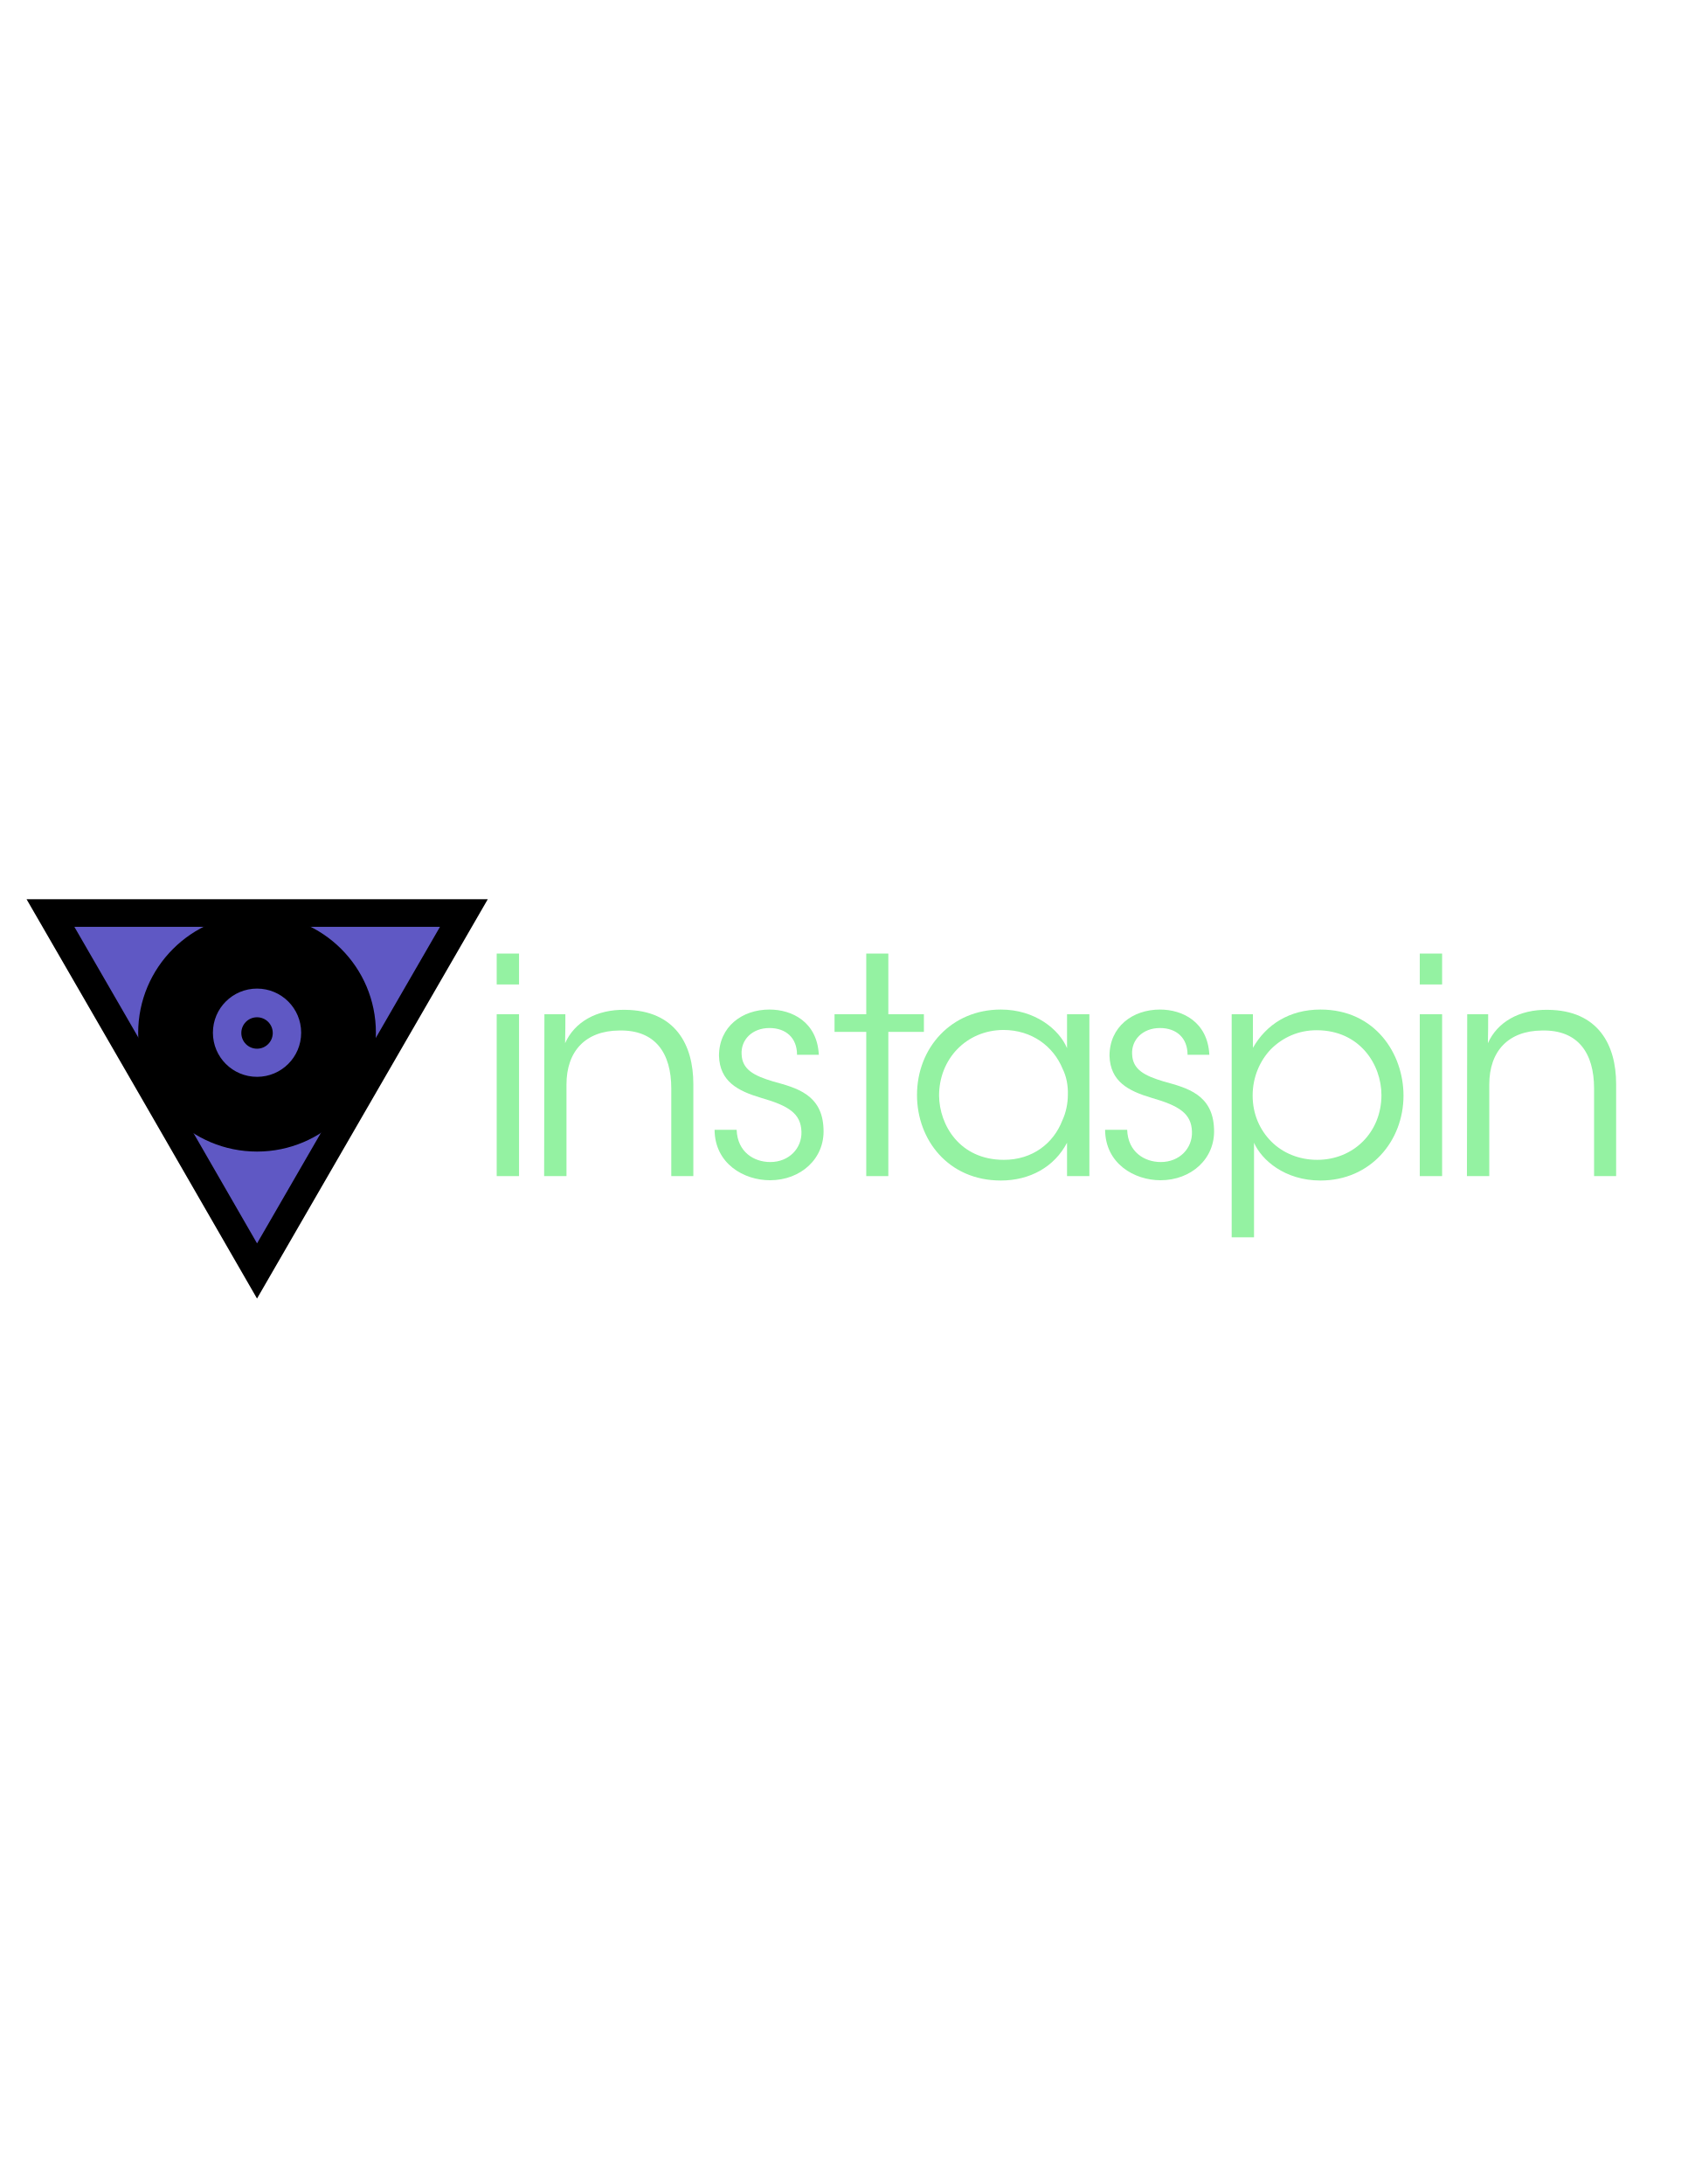
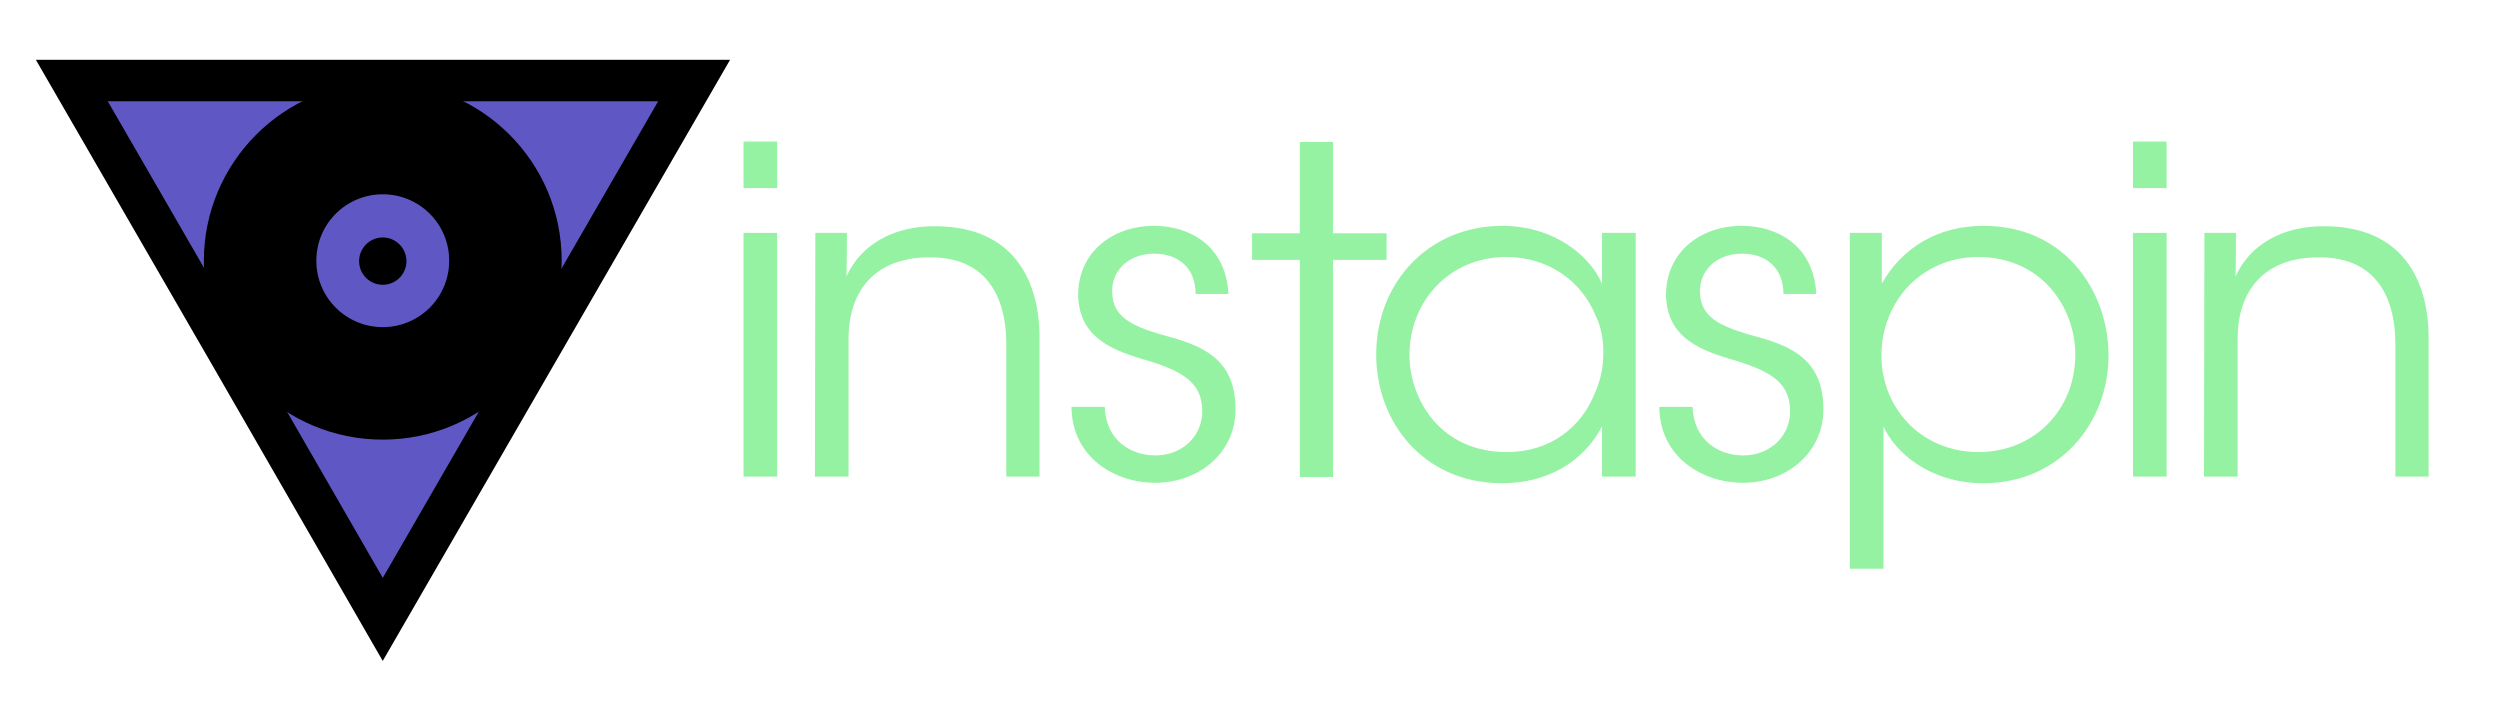
- <svg xmlns="http://www.w3.org/2000/svg" version="1.1" id="Layer_1" x="0px" y="0px" viewBox="0 0 612 792" enable-background="new 0 0 612 792" xml:space="preserve">
+ <svg xmlns="http://www.w3.org/2000/svg" version="1.1" id="Layer_1" x="0px" y="0px" viewBox="0 310.1 602.2 168.7" enable-background="new 0 310.1 602.2 168.7" xml:space="preserve">
  <g>
-     <path fill="#94F2A2" d="M180.1,345.8h8.1V357h-8.1V345.8z M180.1,367.8h8.1v58.7h-8.1V367.8z" />
-     <path fill="#94F2A2" d="M197.4,367.8h7.6c0,3.3,0,6.6-0.1,10.5c3.4-7.6,11.3-12.3,21.8-12.1c18.2,0.2,24.7,12.7,24.7,26.9v33.4h-8   v-31.8c0-12.7-5.7-21.3-18.9-21c-12.1,0.1-19.1,7.4-19.1,19.6v33.2h-8.1L197.4,367.8L197.4,367.8z" />
-     <path fill="#94F2A2" d="M289,382.5c0-6.2-4.1-9.7-10-9.7c-6.4,0-10.4,4.4-10.1,9.5c0.2,5.6,4.5,7.8,11.5,9.9   c8.4,2.3,17.8,4.7,18.2,17.2c0.5,10.8-8.3,18.6-19.4,18.6c-9.5,0-20-6-20.1-18.3h8c0.3,8.1,6.3,11.7,12.2,11.7   c6.8,0,11.5-5,11.3-11c-0.2-6.6-4.6-9.4-14.7-12.3c-8.4-2.5-14.9-5.9-15.2-15.2c0-10.6,8.4-16.8,18.3-16.8   c8.2,0,17.3,4.5,17.9,16.4L289,382.5L289,382.5z" />
-     <path fill="#94F2A2" d="M314.1,374.2h-11.5v-6.4h11.5v-22h8v22h12.9v6.4h-12.9v52.3h-8V374.2z" />
-     <path fill="#94F2A2" d="M395,426.5h-8.1v-12.1c-4.6,8.8-13.5,13.7-24,13.7c-19.1,0-30.4-14.8-30.4-31c0-17.2,12.5-31,30.4-31   c12.5,0,21.2,7.3,24,14v-12.3h8.1V426.5z M340.5,397.3c0.1,10.6,7.4,23.3,23.5,23.3c10.4,0,18-6,21.2-14.3c1.3-2.8,2-6.1,2-9.3   c0.1-3.3-0.5-6.6-1.9-9.4c-3.3-8.1-11.1-14.1-21.5-14.1C350.3,373.6,340.5,384.1,340.5,397.3L340.5,397.3z" />
-     <path fill="#94F2A2" d="M430.6,382.5c0-6.2-4.1-9.7-10-9.7c-6.4,0-10.4,4.4-10.1,9.5c0.2,5.6,4.5,7.8,11.5,9.9   c8.4,2.3,17.8,4.7,18.2,17.2c0.5,10.8-8.3,18.6-19.4,18.6c-9.5,0-20-6-20.1-18.3h8c0.3,8.1,6.3,11.7,12.2,11.7   c6.8,0,11.5-5,11.3-11c-0.2-6.6-4.6-9.4-14.7-12.3c-8.4-2.5-14.9-5.9-15.2-15.2c0-10.6,8.4-16.8,18.3-16.8   c8.2,0,17.3,4.5,17.9,16.4L430.6,382.5L430.6,382.5z" />
-     <path fill="#94F2A2" d="M446.7,367.8h7.6V380c4.8-8.5,13.3-13.9,24.5-13.9c19.8,0,30.1,16,30.1,31.2c0,16.4-11.9,30.8-30.1,30.8   c-13,0-21.4-7.5-24.1-13.7v12v22.3h-8.1V367.8z M500.9,397.1c0-11-7.8-23.5-23.5-23.5c-6.6,0-12.3,2.6-16.6,6.9   c-4,4.2-6.6,10.1-6.6,16.8c0,6.6,2.5,12.4,6.8,16.7c4.1,4.1,10,6.6,16.6,6.6C490.8,420.6,500.9,410.6,500.9,397.1L500.9,397.1z" />
-     <path fill="#94F2A2" d="M514.8,345.8h8.1V357h-8.1V345.8z M514.8,367.8h8.1v58.7h-8.1V367.8z" />
-     <path fill="#94F2A2" d="M532,367.8h7.6c0,3.3,0,6.6-0.1,10.5c3.4-7.6,11.3-12.3,21.8-12.1c18.2,0.2,24.7,12.7,24.7,26.9v33.4h-8   v-31.8c0-12.7-5.7-21.3-18.9-21c-12.1,0.1-19.1,7.4-19.1,19.6v33.2h-8.1L532,367.8L532,367.8z" />
+     <g>
+       <path fill="#94F2A2" d="M179.1,344.2h8.1v11.2h-8.1V344.2z M179.1,366.2h8.1v58.7h-8.1V366.2z" />
+       <path fill="#94F2A2" d="M196.4,366.2h7.6c0,3.3,0,6.6-0.1,10.5c3.4-7.6,11.3-12.3,21.8-12.1c18.2,0.2,24.7,12.7,24.7,26.9v33.4h-8    v-31.8c0-12.7-5.7-21.3-18.9-21c-12.1,0.1-19.1,7.4-19.1,19.6v33.2h-8.1L196.4,366.2L196.4,366.2z" />
+       <path fill="#94F2A2" d="M288,380.9c0-6.2-4.1-9.7-10-9.7c-6.4,0-10.4,4.4-10.1,9.5c0.2,5.6,4.5,7.8,11.5,9.9    c8.4,2.3,17.8,4.7,18.2,17.2c0.5,10.8-8.3,18.6-19.4,18.6c-9.5,0-20-6-20.1-18.3h8c0.3,8.1,6.3,11.7,12.2,11.7    c6.8,0,11.5-5,11.3-11c-0.2-6.6-4.6-9.4-14.7-12.3c-8.4-2.5-14.9-5.9-15.2-15.2c0-10.6,8.4-16.8,18.3-16.8    c8.2,0,17.3,4.5,17.9,16.4L288,380.9L288,380.9z" />
+       <path fill="#94F2A2" d="M313.1,372.7h-11.5v-6.4h11.5v-22h8v22h12.9v6.4h-12.9v52.3h-8V372.7z" />
+       <path fill="#94F2A2" d="M394,424.9h-8.1v-12.1c-4.6,8.8-13.5,13.7-24,13.7c-19.1,0-30.4-14.8-30.4-31c0-17.2,12.5-31,30.4-31    c12.5,0,21.2,7.3,24,14v-12.3h8.1V424.9z M339.5,395.7c0.1,10.6,7.4,23.3,23.5,23.3c10.4,0,18-6,21.2-14.3c1.3-2.8,2-6.1,2-9.3    c0.1-3.3-0.5-6.6-1.9-9.4C381,378,373.2,372,362.8,372C349.3,372,339.5,382.5,339.5,395.7L339.5,395.7z" />
+       <path fill="#94F2A2" d="M429.6,380.9c0-6.2-4.1-9.7-10-9.7c-6.4,0-10.4,4.4-10.1,9.5c0.2,5.6,4.5,7.8,11.5,9.9    c8.4,2.3,17.8,4.7,18.2,17.2c0.5,10.8-8.3,18.6-19.4,18.6c-9.5,0-20-6-20.1-18.3h8c0.3,8.1,6.3,11.7,12.2,11.7    c6.8,0,11.5-5,11.3-11c-0.2-6.6-4.6-9.4-14.7-12.3c-8.4-2.5-14.9-5.9-15.2-15.2c0-10.6,8.4-16.8,18.3-16.8    c8.2,0,17.3,4.5,17.9,16.4L429.6,380.9L429.6,380.9z" />
+       <path fill="#94F2A2" d="M445.7,366.2h7.6v12.2c4.8-8.5,13.3-13.9,24.5-13.9c19.8,0,30.1,16,30.1,31.2c0,16.4-11.9,30.8-30.1,30.8    c-13,0-21.4-7.5-24.1-13.7v12v22.3h-8.1V366.2z M499.9,395.5c0-11-7.8-23.5-23.5-23.5c-6.6,0-12.3,2.6-16.6,6.9    c-4,4.2-6.6,10.1-6.6,16.8c0,6.6,2.5,12.4,6.8,16.7c4.1,4.1,10,6.6,16.6,6.6C489.8,419,499.9,409,499.9,395.5L499.9,395.5z" />
+       <path fill="#94F2A2" d="M513.8,344.2h8.1v11.2h-8.1V344.2z M513.8,366.2h8.1v58.7h-8.1V366.2z" />
+       <path fill="#94F2A2" d="M531,366.2h7.6c0,3.3,0,6.6-0.1,10.5c3.4-7.6,11.3-12.3,21.8-12.1c18.2,0.2,24.7,12.7,24.7,26.9v33.4h-8    v-31.8c0-12.7-5.7-21.3-18.9-21c-12.1,0.1-19.1,7.4-19.1,19.6v33.2h-8.1L531,366.2L531,366.2z" />
+     </g>
+     <polygon fill="#5F58C4" stroke="#000000" stroke-width="10" stroke-miterlimit="10" points="92.2,329.5 167.2,329.5 129.7,394.4    92.2,459.3 54.8,394.4 17.3,329.5  " />
+     <g>
+       <path d="M92.2,329.9c-23.8,0-43.1,19.3-43.1,43.1c0,23.8,19.3,43,43.1,43s43.1-19.3,43.1-43.1S116,329.9,92.2,329.9z M92.2,388.9    c-8.8,0-16-7.1-16-16s7.2-16,16-16s16,7.1,16,16S101,388.9,92.2,388.9z" />
+     </g>
+     <circle cx="92.2" cy="373" r="5.7" />
  </g>
-   <polygon fill="#5F58C4" stroke="#000000" stroke-width="10" stroke-miterlimit="10" points="93.2,331.1 168.2,331.1 130.7,396   93.2,460.9 55.8,396 18.3,331.1 " />
-   <g>
-     <path d="M93.2,331.5c-23.8,0-43.1,19.3-43.1,43.1c0,23.8,19.3,43,43.1,43s43.1-19.3,43.1-43.1C136.3,350.7,117,331.5,93.2,331.5z    M93.2,390.5c-8.8,0-16-7.1-16-16s7.2-16,16-16s16,7.1,16,16S102,390.5,93.2,390.5z" />
-   </g>
-   <circle cx="93.2" cy="374.6" r="5.7" />
</svg>
